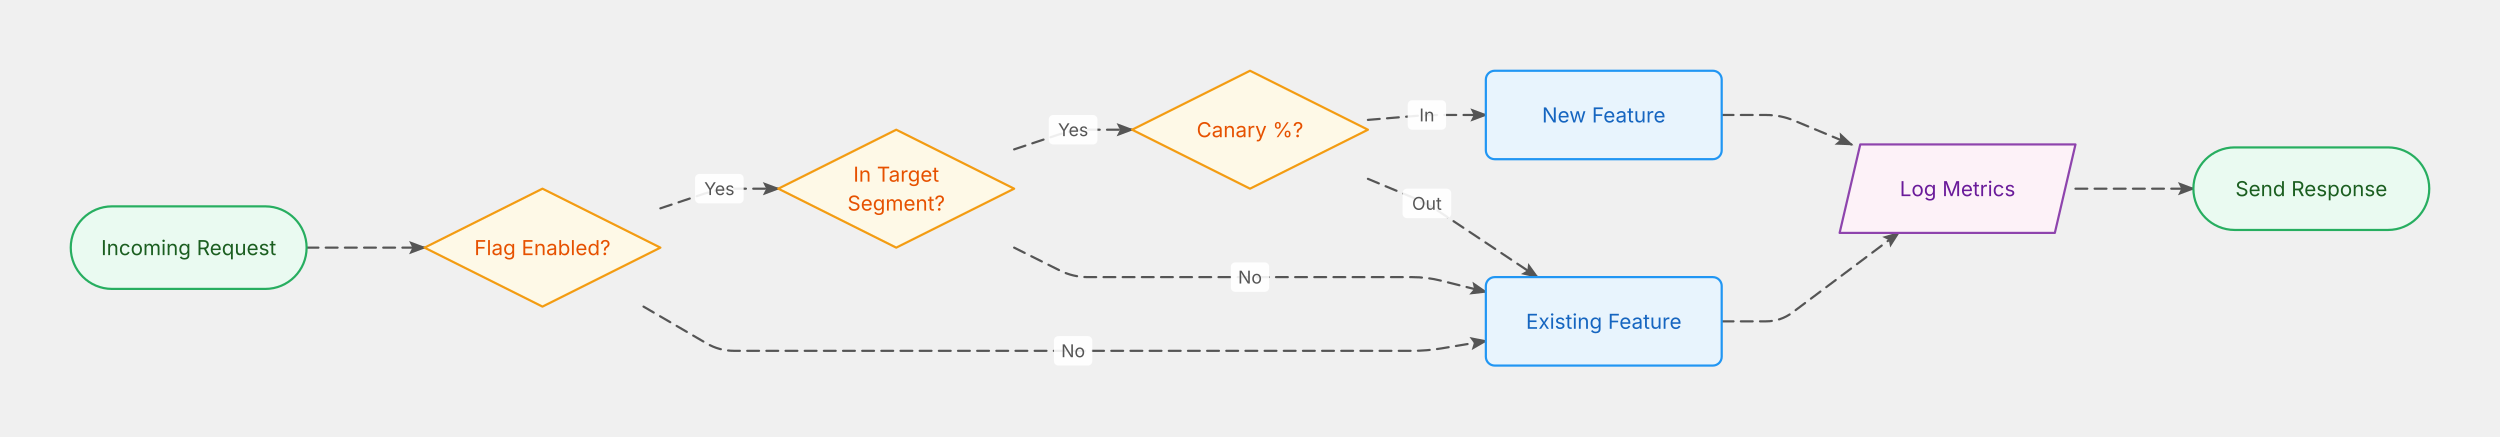
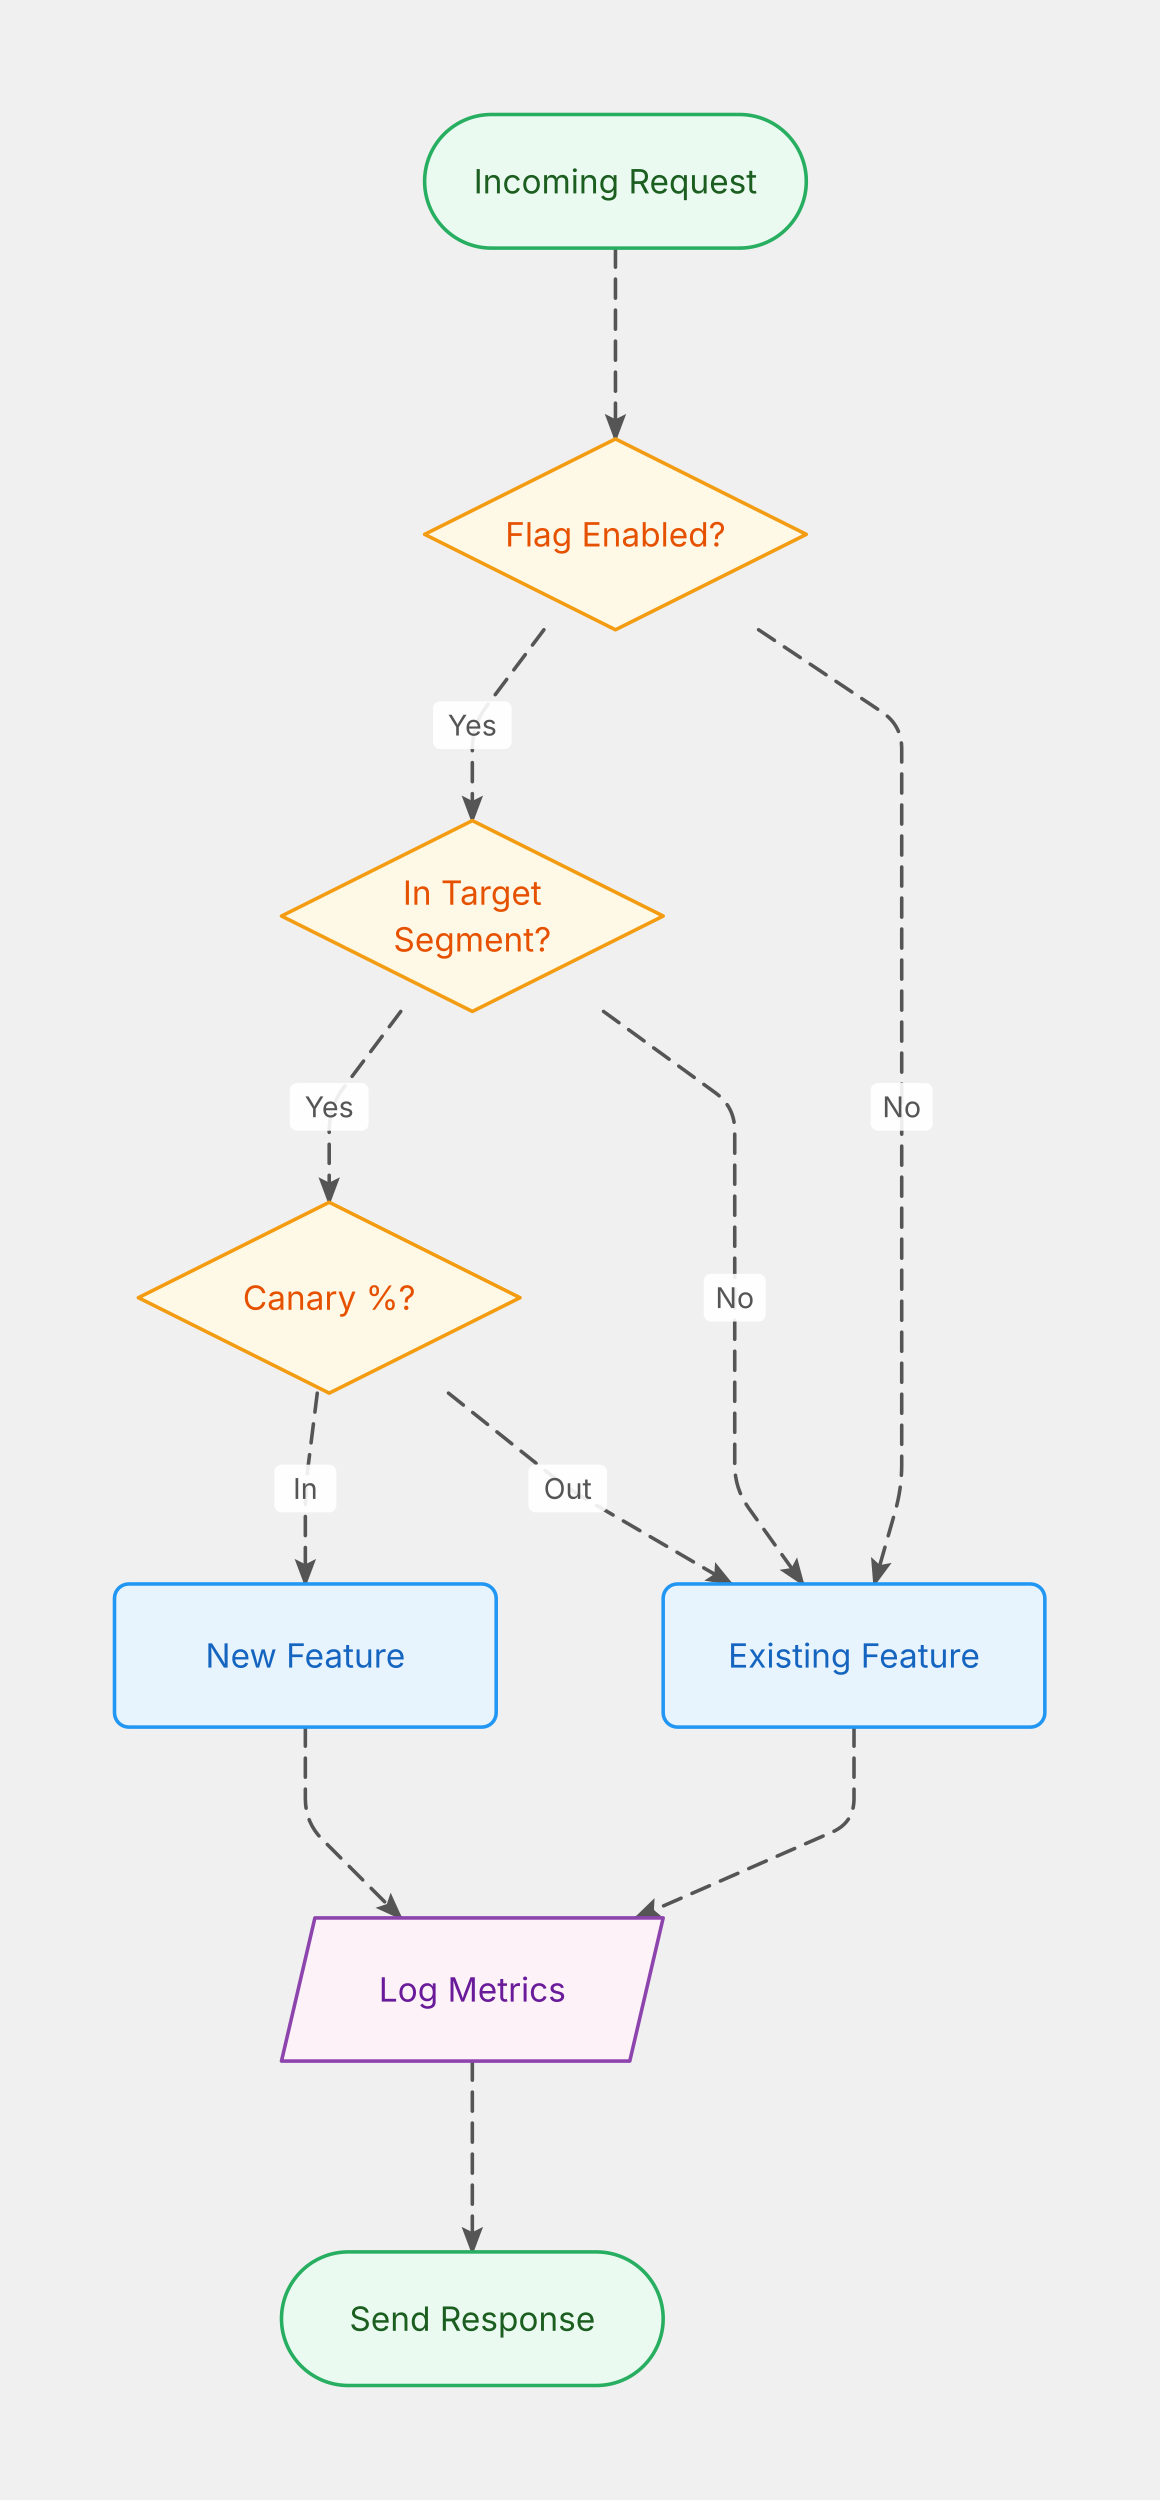
- <svg xmlns="http://www.w3.org/2000/svg" width="1696" height="296" viewBox="-28 -28 1696 296">
+ <svg xmlns="http://www.w3.org/2000/svg" width="486" height="1048" viewBox="-28 -28 486 1048">
  <defs>
    <marker id="arrowhead" markerWidth="8" markerHeight="6" refX="7" refY="3" orient="auto" markerUnits="strokeWidth">
      <polygon points="0 0, 8 3, 0 6, 1.5 3" fill="#555555" />
    </marker>
    <style>
      @keyframes ai-fc-flow { to { stroke-dashoffset: -26; } }
      .ai-fc-edge { animation: ai-fc-flow 1.2s linear infinite; }
    </style>
  </defs>
  <g class="flowchart">
    <g class="edge" data-from="request" data-to="flag_enabled">
-       <path d="M180,140 L210,140 Q220,140 230,140 L260,140" fill="none" stroke="#555555" stroke-width="1.5" stroke-linecap="round" stroke-linejoin="round" stroke-dasharray="8 5" class="ai-fc-edge" marker-end="url(#arrowhead)" />
+       <path d="M230,76 L230,106 Q230,116 230,126 L230,156" fill="none" stroke="#555555" stroke-width="1.5" stroke-linecap="round" stroke-linejoin="round" stroke-dasharray="8 5" class="ai-fc-edge" marker-end="url(#arrowhead)" />
    </g>
    <g class="edge" data-from="flag_enabled" data-to="user_segment">
-       <path d="M420,113.333 L450.513,103.162 Q460,100 470,100 L500,100" fill="none" stroke="#555555" stroke-width="1.5" stroke-linecap="round" stroke-linejoin="round" stroke-dasharray="8 5" class="ai-fc-edge" marker-end="url(#arrowhead)" />
-       <rect x="443.5" y="90" width="33" height="20" fill="white" rx="3" opacity="0.9" />
-       <text x="460" y="100" text-anchor="middle" dominant-baseline="middle" font-family="Inter, system-ui, -apple-system, sans-serif" font-size="12" fill="#555555">Yes</text>
+       <path d="M200,236 L176,268 Q170,276 170,286 L170,316" fill="none" stroke="#555555" stroke-width="1.5" stroke-linecap="round" stroke-linejoin="round" stroke-dasharray="8 5" class="ai-fc-edge" marker-end="url(#arrowhead)" />
+       <rect x="153.5" y="266" width="33" height="20" fill="white" rx="3" opacity="0.9" />
+       <text x="170" y="276" text-anchor="middle" dominant-baseline="middle" font-family="Inter, system-ui, -apple-system, sans-serif" font-size="12" fill="#555555">Yes</text>
    </g>
    <g class="edge" data-from="flag_enabled" data-to="old_feature">
-       <path d="M408.571,180 L451.362,204.961 Q460,210 470,210 L570,210 Q580,210 590,210 L690,210 Q700,210 710,210 L810,210 Q820,210 830,210 L930,210 Q940,210 949.864,208.356 L980,203.333" fill="none" stroke="#555555" stroke-width="1.5" stroke-linecap="round" stroke-linejoin="round" stroke-dasharray="8 5" class="ai-fc-edge" marker-end="url(#arrowhead)" />
-       <rect x="687" y="200" width="26" height="20" fill="white" rx="3" opacity="0.9" />
-       <text x="700" y="210" text-anchor="middle" dominant-baseline="middle" font-family="Inter, system-ui, -apple-system, sans-serif" font-size="12" fill="#555555">No</text>
+       <path d="M290,236 L341.679,270.453 Q350,276 350,286 L350,346 Q350,356 350,366 L350,426 Q350,436 350,446 L350,506 Q350,516 350,526 L350,586 Q350,596 347.253,605.615 L338.571,636" fill="none" stroke="#555555" stroke-width="1.5" stroke-linecap="round" stroke-linejoin="round" stroke-dasharray="8 5" class="ai-fc-edge" marker-end="url(#arrowhead)" />
+       <rect x="337" y="426" width="26" height="20" fill="white" rx="3" opacity="0.9" />
+       <text x="350" y="436" text-anchor="middle" dominant-baseline="middle" font-family="Inter, system-ui, -apple-system, sans-serif" font-size="12" fill="#555555">No</text>
    </g>
    <g class="edge" data-from="user_segment" data-to="canary">
-       <path d="M660,73.333 L690.513,63.162 Q700,60 710,60 L740,60" fill="none" stroke="#555555" stroke-width="1.5" stroke-linecap="round" stroke-linejoin="round" stroke-dasharray="8 5" class="ai-fc-edge" marker-end="url(#arrowhead)" />
-       <rect x="683.5" y="50" width="33" height="20" fill="white" rx="3" opacity="0.9" />
-       <text x="700" y="60" text-anchor="middle" dominant-baseline="middle" font-family="Inter, system-ui, -apple-system, sans-serif" font-size="12" fill="#555555">Yes</text>
+       <path d="M140,396 L116,428 Q110,436 110,446 L110,476" fill="none" stroke="#555555" stroke-width="1.5" stroke-linecap="round" stroke-linejoin="round" stroke-dasharray="8 5" class="ai-fc-edge" marker-end="url(#arrowhead)" />
+       <rect x="93.5" y="426" width="33" height="20" fill="white" rx="3" opacity="0.9" />
+       <text x="110" y="436" text-anchor="middle" dominant-baseline="middle" font-family="Inter, system-ui, -apple-system, sans-serif" font-size="12" fill="#555555">Yes</text>
    </g>
    <g class="edge" data-from="user_segment" data-to="old_feature">
-       <path d="M660,140 L691.056,155.528 Q700,160 710,160 L810,160 Q820,160 830,160 L930,160 Q940,160 949.701,162.425 L980,170" fill="none" stroke="#555555" stroke-width="1.5" stroke-linecap="round" stroke-linejoin="round" stroke-dasharray="8 5" class="ai-fc-edge" marker-end="url(#arrowhead)" />
-       <rect x="807" y="150" width="26" height="20" fill="white" rx="3" opacity="0.9" />
-       <text x="820" y="160" text-anchor="middle" dominant-baseline="middle" font-family="Inter, system-ui, -apple-system, sans-serif" font-size="12" fill="#555555">No</text>
+       <path d="M225,396 L271.913,430.118 Q280,436 280,446 L280,506 Q280,516 280,526 L280,586 Q280,596 285.812,604.137 L308.571,636" fill="none" stroke="#555555" stroke-width="1.5" stroke-linecap="round" stroke-linejoin="round" stroke-dasharray="8 5" class="ai-fc-edge" marker-end="url(#arrowhead)" />
+       <rect x="267" y="506" width="26" height="20" fill="white" rx="3" opacity="0.9" />
+       <text x="280" y="516" text-anchor="middle" dominant-baseline="middle" font-family="Inter, system-ui, -apple-system, sans-serif" font-size="12" fill="#555555">No</text>
    </g>
    <g class="edge" data-from="canary" data-to="new_feature">
-       <path d="M900,53.333 L930.035,50.83 Q940,50 950,50 L980,50" fill="none" stroke="#555555" stroke-width="1.5" stroke-linecap="round" stroke-linejoin="round" stroke-dasharray="8 5" class="ai-fc-edge" marker-end="url(#arrowhead)" />
-       <rect x="927" y="40" width="26" height="20" fill="white" rx="3" opacity="0.9" />
-       <text x="940" y="50" text-anchor="middle" dominant-baseline="middle" font-family="Inter, system-ui, -apple-system, sans-serif" font-size="12" fill="#555555">In</text>
+       <path d="M105,556 L101.24,586.077 Q100,596 100,606 L100,636" fill="none" stroke="#555555" stroke-width="1.5" stroke-linecap="round" stroke-linejoin="round" stroke-dasharray="8 5" class="ai-fc-edge" marker-end="url(#arrowhead)" />
+       <rect x="87" y="586" width="26" height="20" fill="white" rx="3" opacity="0.9" />
+       <text x="100" y="596" text-anchor="middle" dominant-baseline="middle" font-family="Inter, system-ui, -apple-system, sans-serif" font-size="12" fill="#555555">In</text>
    </g>
    <g class="edge" data-from="canary" data-to="old_feature">
-       <path d="M900,93.333 L930.769,106.154 Q940,110 948.321,115.547 L1015,160" fill="none" stroke="#555555" stroke-width="1.5" stroke-linecap="round" stroke-linejoin="round" stroke-dasharray="8 5" class="ai-fc-edge" marker-end="url(#arrowhead)" />
-       <rect x="923.5" y="100" width="33" height="20" fill="white" rx="3" opacity="0.9" />
-       <text x="940" y="110" text-anchor="middle" dominant-baseline="middle" font-family="Inter, system-ui, -apple-system, sans-serif" font-size="12" fill="#555555">Out</text>
+       <path d="M160,556 L202.191,589.753 Q210,596 218.638,601.039 L278.571,636" fill="none" stroke="#555555" stroke-width="1.5" stroke-linecap="round" stroke-linejoin="round" stroke-dasharray="8 5" class="ai-fc-edge" marker-end="url(#arrowhead)" />
+       <rect x="193.5" y="586" width="33" height="20" fill="white" rx="3" opacity="0.9" />
+       <text x="210" y="596" text-anchor="middle" dominant-baseline="middle" font-family="Inter, system-ui, -apple-system, sans-serif" font-size="12" fill="#555555">Out</text>
    </g>
    <g class="edge" data-from="new_feature" data-to="log_metrics">
-       <path d="M1140,50 L1170,50 Q1180,50 1189.231,53.846 L1228,70" fill="none" stroke="#555555" stroke-width="1.5" stroke-linecap="round" stroke-linejoin="round" stroke-dasharray="8 5" class="ai-fc-edge" marker-end="url(#arrowhead)" />
+       <path d="M100,696 L100,726 Q100,736 107.071,743.071 L140,776" fill="none" stroke="#555555" stroke-width="1.5" stroke-linecap="round" stroke-linejoin="round" stroke-dasharray="8 5" class="ai-fc-edge" marker-end="url(#arrowhead)" />
    </g>
    <g class="edge" data-from="old_feature" data-to="log_metrics">
-       <path d="M1140,190 L1170,190 Q1180,190 1188,184 L1260,130" fill="none" stroke="#555555" stroke-width="1.5" stroke-linecap="round" stroke-linejoin="round" stroke-dasharray="8 5" class="ai-fc-edge" marker-end="url(#arrowhead)" />
+       <path d="M330,696 L330,726 Q330,736 320.838,740.008 L238.571,776" fill="none" stroke="#555555" stroke-width="1.5" stroke-linecap="round" stroke-linejoin="round" stroke-dasharray="8 5" class="ai-fc-edge" marker-end="url(#arrowhead)" />
    </g>
    <g class="edge" data-from="log_metrics" data-to="respond">
-       <path d="M1380,100 L1410,100 Q1420,100 1430,100 L1460,100" fill="none" stroke="#555555" stroke-width="1.5" stroke-linecap="round" stroke-linejoin="round" stroke-dasharray="8 5" class="ai-fc-edge" marker-end="url(#arrowhead)" />
+       <path d="M170,836 L170,866 Q170,876 170,886 L170,916" fill="none" stroke="#555555" stroke-width="1.5" stroke-linecap="round" stroke-linejoin="round" stroke-dasharray="8 5" class="ai-fc-edge" marker-end="url(#arrowhead)" />
    </g>
    <g class="node node-terminal" data-id="request">
-       <rect x="20" y="112" width="160" height="56" rx="28" ry="28" fill="#eafaf1" stroke="#27ae60" stroke-width="1.5" />
-       <text x="100" y="140" text-anchor="middle" dominant-baseline="middle" font-family="Inter, system-ui, -apple-system, sans-serif" font-size="14" fill="#1b5e20">Incoming Request</text>
+       <rect x="150" y="20" width="160" height="56" rx="28" ry="28" fill="#eafaf1" stroke="#27ae60" stroke-width="1.5" />
+       <text x="230" y="48" text-anchor="middle" dominant-baseline="middle" font-family="Inter, system-ui, -apple-system, sans-serif" font-size="14" fill="#1b5e20">Incoming Request</text>
    </g>
    <g class="node node-decision" data-id="flag_enabled">
-       <polygon points="340,100 420,140 340,180 260,140" fill="#fef9e7" stroke="#f39c12" stroke-width="1.5" stroke-linejoin="round" />
-       <text x="340" y="140" text-anchor="middle" dominant-baseline="middle" font-family="Inter, system-ui, -apple-system, sans-serif" font-size="14" fill="#e65100">Flag Enabled?</text>
+       <polygon points="230,156 310,196 230,236 150,196" fill="#fef9e7" stroke="#f39c12" stroke-width="1.5" stroke-linejoin="round" />
+       <text x="230" y="196" text-anchor="middle" dominant-baseline="middle" font-family="Inter, system-ui, -apple-system, sans-serif" font-size="14" fill="#e65100">Flag Enabled?</text>
    </g>
    <g class="node node-decision" data-id="user_segment">
-       <polygon points="580,60 660,100 580,140 500,100" fill="#fef9e7" stroke="#f39c12" stroke-width="1.5" stroke-linejoin="round" />
-       <text x="580" y="90.2" text-anchor="middle" dominant-baseline="middle" font-family="Inter, system-ui, -apple-system, sans-serif" font-size="14" fill="#e65100">In Target</text>
-       <text x="580" y="109.8" text-anchor="middle" dominant-baseline="middle" font-family="Inter, system-ui, -apple-system, sans-serif" font-size="14" fill="#e65100">Segment?</text>
+       <polygon points="170,316 250,356 170,396 90,356" fill="#fef9e7" stroke="#f39c12" stroke-width="1.5" stroke-linejoin="round" />
+       <text x="170" y="346.2" text-anchor="middle" dominant-baseline="middle" font-family="Inter, system-ui, -apple-system, sans-serif" font-size="14" fill="#e65100">In Target</text>
+       <text x="170" y="365.8" text-anchor="middle" dominant-baseline="middle" font-family="Inter, system-ui, -apple-system, sans-serif" font-size="14" fill="#e65100">Segment?</text>
    </g>
    <g class="node node-decision" data-id="canary">
-       <polygon points="820,20 900,60 820,100 740,60" fill="#fef9e7" stroke="#f39c12" stroke-width="1.5" stroke-linejoin="round" />
-       <text x="820" y="60" text-anchor="middle" dominant-baseline="middle" font-family="Inter, system-ui, -apple-system, sans-serif" font-size="14" fill="#e65100">Canary %?</text>
+       <polygon points="110,476 190,516 110,556 30,516" fill="#fef9e7" stroke="#f39c12" stroke-width="1.5" stroke-linejoin="round" />
+       <text x="110" y="516" text-anchor="middle" dominant-baseline="middle" font-family="Inter, system-ui, -apple-system, sans-serif" font-size="14" fill="#e65100">Canary %?</text>
    </g>
    <g class="node node-process" data-id="new_feature">
-       <rect x="980" y="20" width="160" height="60" rx="6" ry="6" fill="#e8f4fd" stroke="#2196f3" stroke-width="1.5" />
-       <text x="1060" y="50" text-anchor="middle" dominant-baseline="middle" font-family="Inter, system-ui, -apple-system, sans-serif" font-size="14" fill="#1565c0">New Feature</text>
+       <rect x="20" y="636" width="160" height="60" rx="6" ry="6" fill="#e8f4fd" stroke="#2196f3" stroke-width="1.5" />
+       <text x="100" y="666" text-anchor="middle" dominant-baseline="middle" font-family="Inter, system-ui, -apple-system, sans-serif" font-size="14" fill="#1565c0">New Feature</text>
    </g>
    <g class="node node-process" data-id="old_feature">
-       <rect x="980" y="160" width="160" height="60" rx="6" ry="6" fill="#e8f4fd" stroke="#2196f3" stroke-width="1.5" />
-       <text x="1060" y="190" text-anchor="middle" dominant-baseline="middle" font-family="Inter, system-ui, -apple-system, sans-serif" font-size="14" fill="#1565c0">Existing Feature</text>
+       <rect x="250" y="636" width="160" height="60" rx="6" ry="6" fill="#e8f4fd" stroke="#2196f3" stroke-width="1.5" />
+       <text x="330" y="666" text-anchor="middle" dominant-baseline="middle" font-family="Inter, system-ui, -apple-system, sans-serif" font-size="14" fill="#1565c0">Existing Feature</text>
    </g>
    <g class="node node-io" data-id="log_metrics">
-       <polygon points="1234,70 1380,70 1366,130 1220,130" fill="#fdf2f8" stroke="#8e44ad" stroke-width="1.5" stroke-linejoin="round" />
-       <text x="1300" y="100" text-anchor="middle" dominant-baseline="middle" font-family="Inter, system-ui, -apple-system, sans-serif" font-size="14" fill="#6a1b9a">Log Metrics</text>
+       <polygon points="104,776 250,776 236,836 90,836" fill="#fdf2f8" stroke="#8e44ad" stroke-width="1.5" stroke-linejoin="round" />
+       <text x="170" y="806" text-anchor="middle" dominant-baseline="middle" font-family="Inter, system-ui, -apple-system, sans-serif" font-size="14" fill="#6a1b9a">Log Metrics</text>
    </g>
    <g class="node node-terminal" data-id="respond">
-       <rect x="1460" y="72" width="160" height="56" rx="28" ry="28" fill="#eafaf1" stroke="#27ae60" stroke-width="1.5" />
-       <text x="1540" y="100" text-anchor="middle" dominant-baseline="middle" font-family="Inter, system-ui, -apple-system, sans-serif" font-size="14" fill="#1b5e20">Send Response</text>
+       <rect x="90" y="916" width="160" height="56" rx="28" ry="28" fill="#eafaf1" stroke="#27ae60" stroke-width="1.5" />
+       <text x="170" y="944" text-anchor="middle" dominant-baseline="middle" font-family="Inter, system-ui, -apple-system, sans-serif" font-size="14" fill="#1b5e20">Send Response</text>
    </g>
  </g>
</svg>
